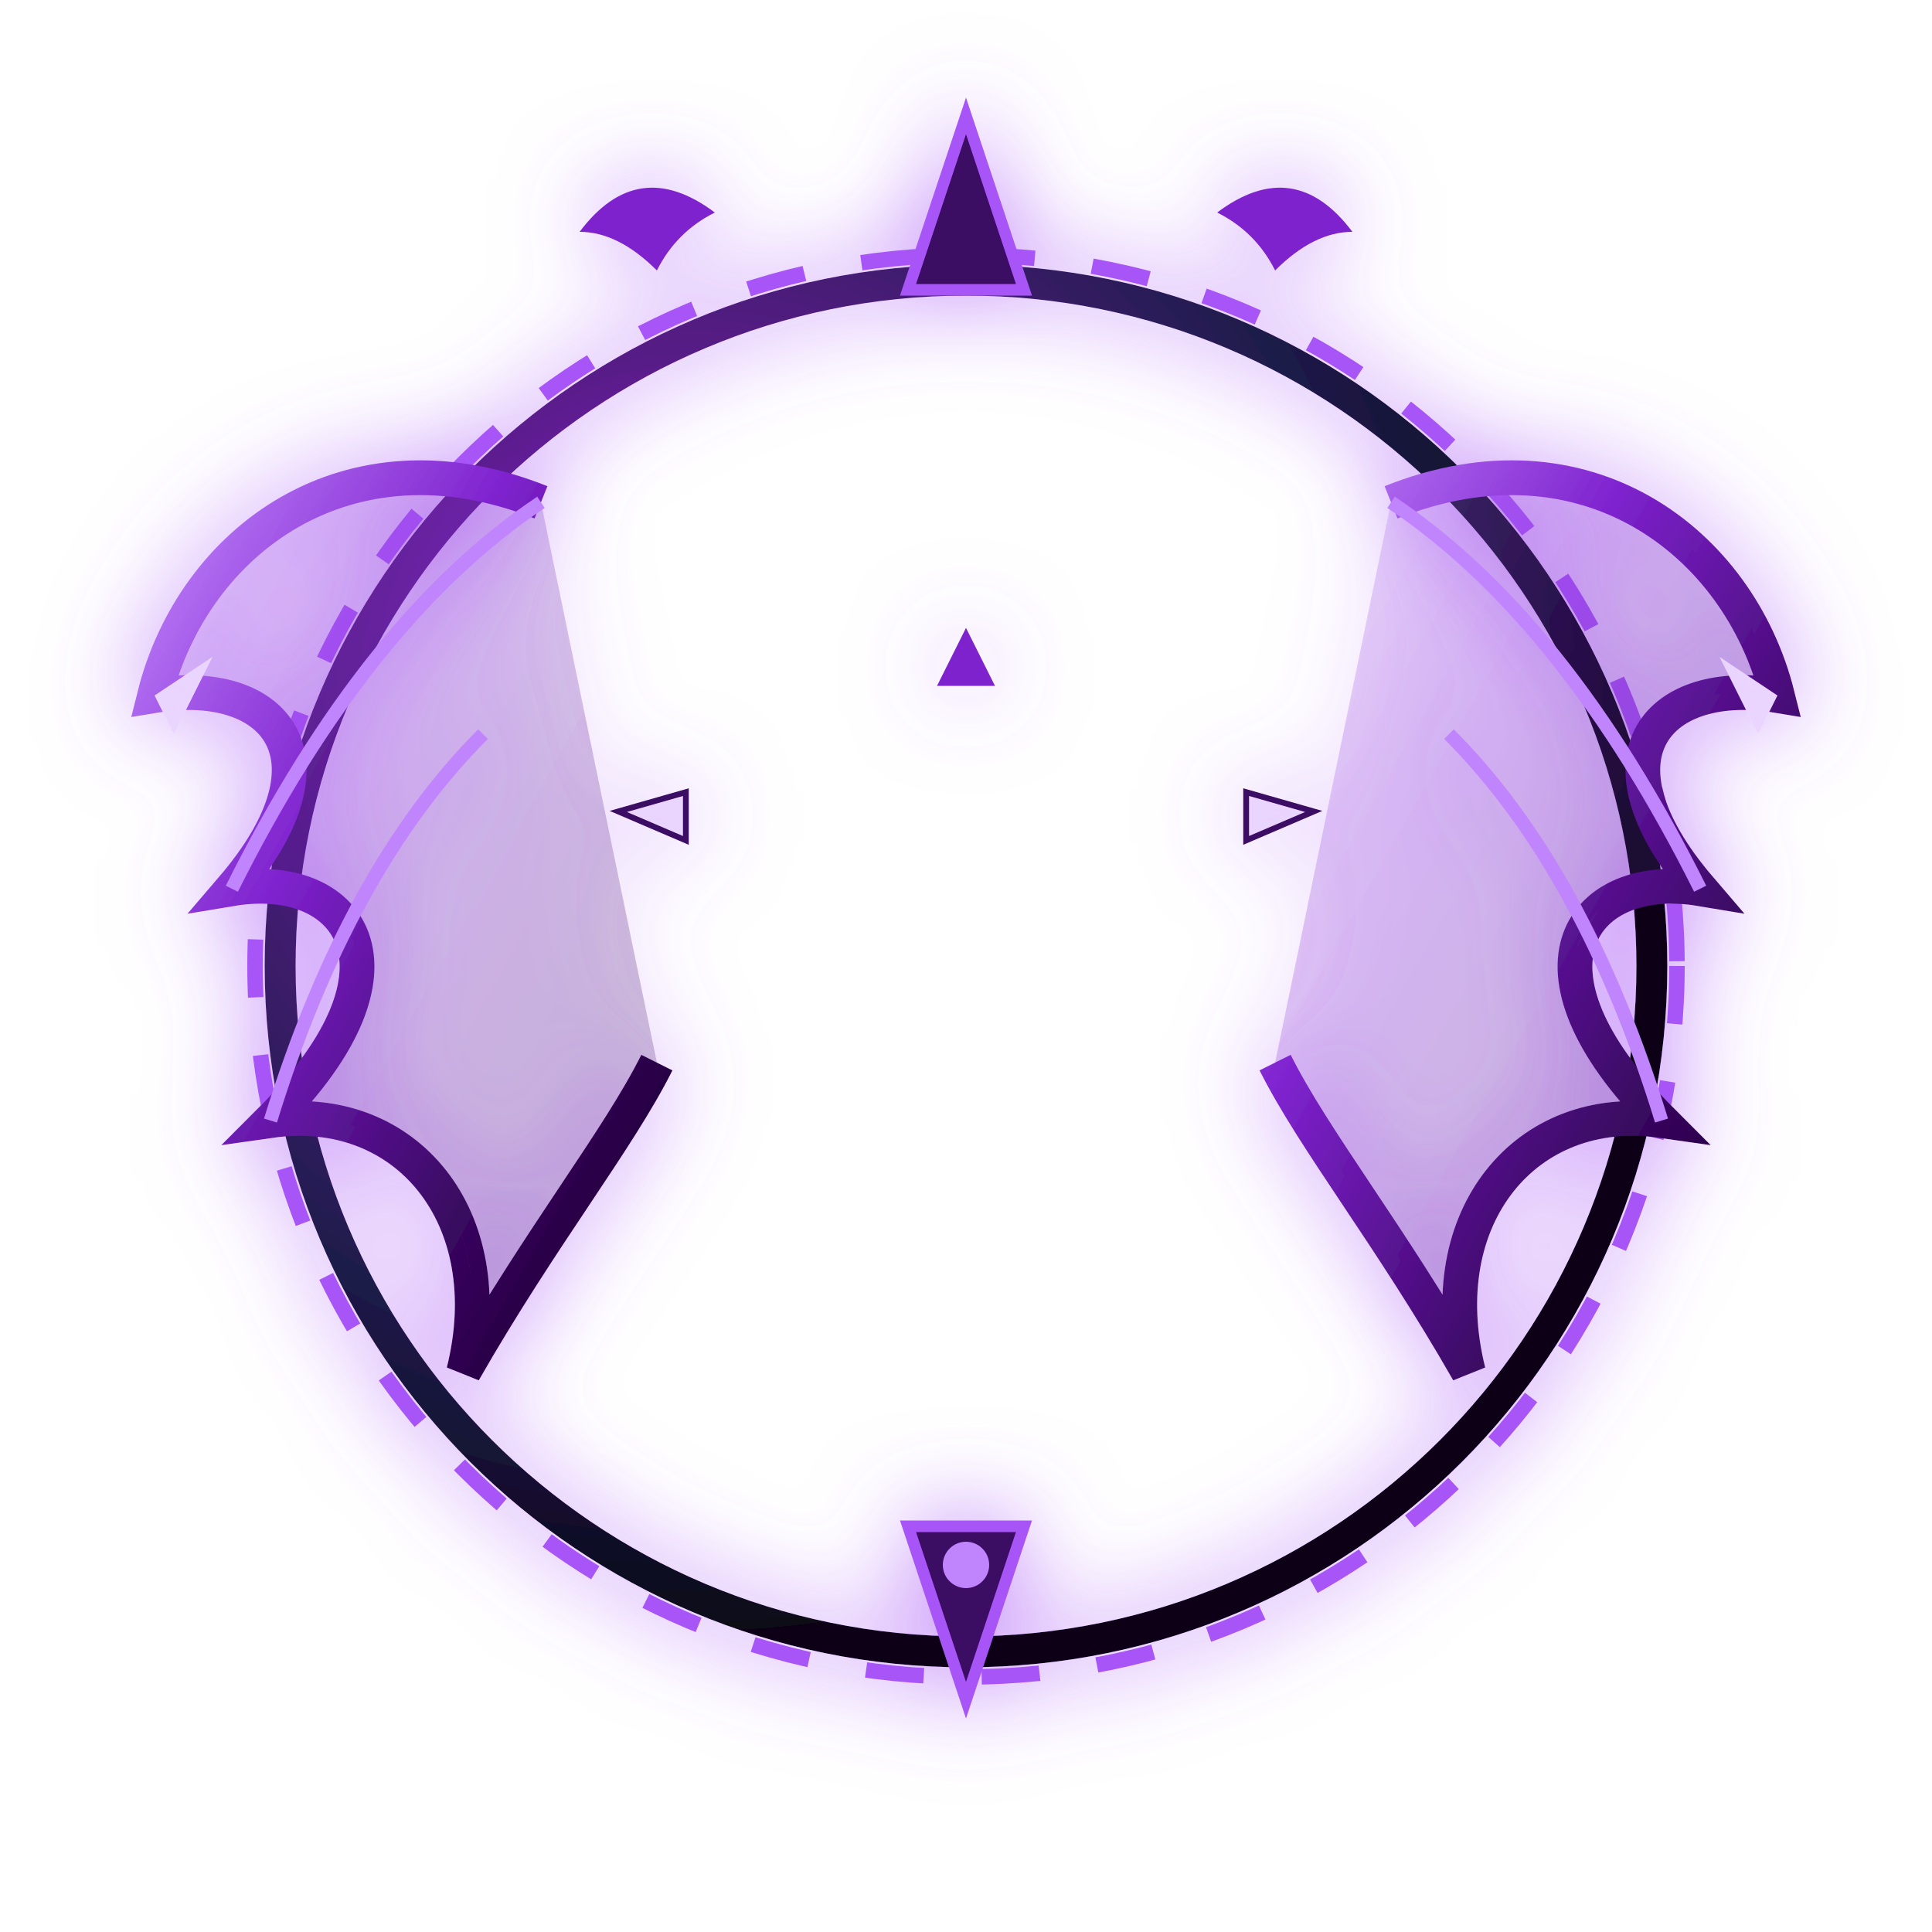
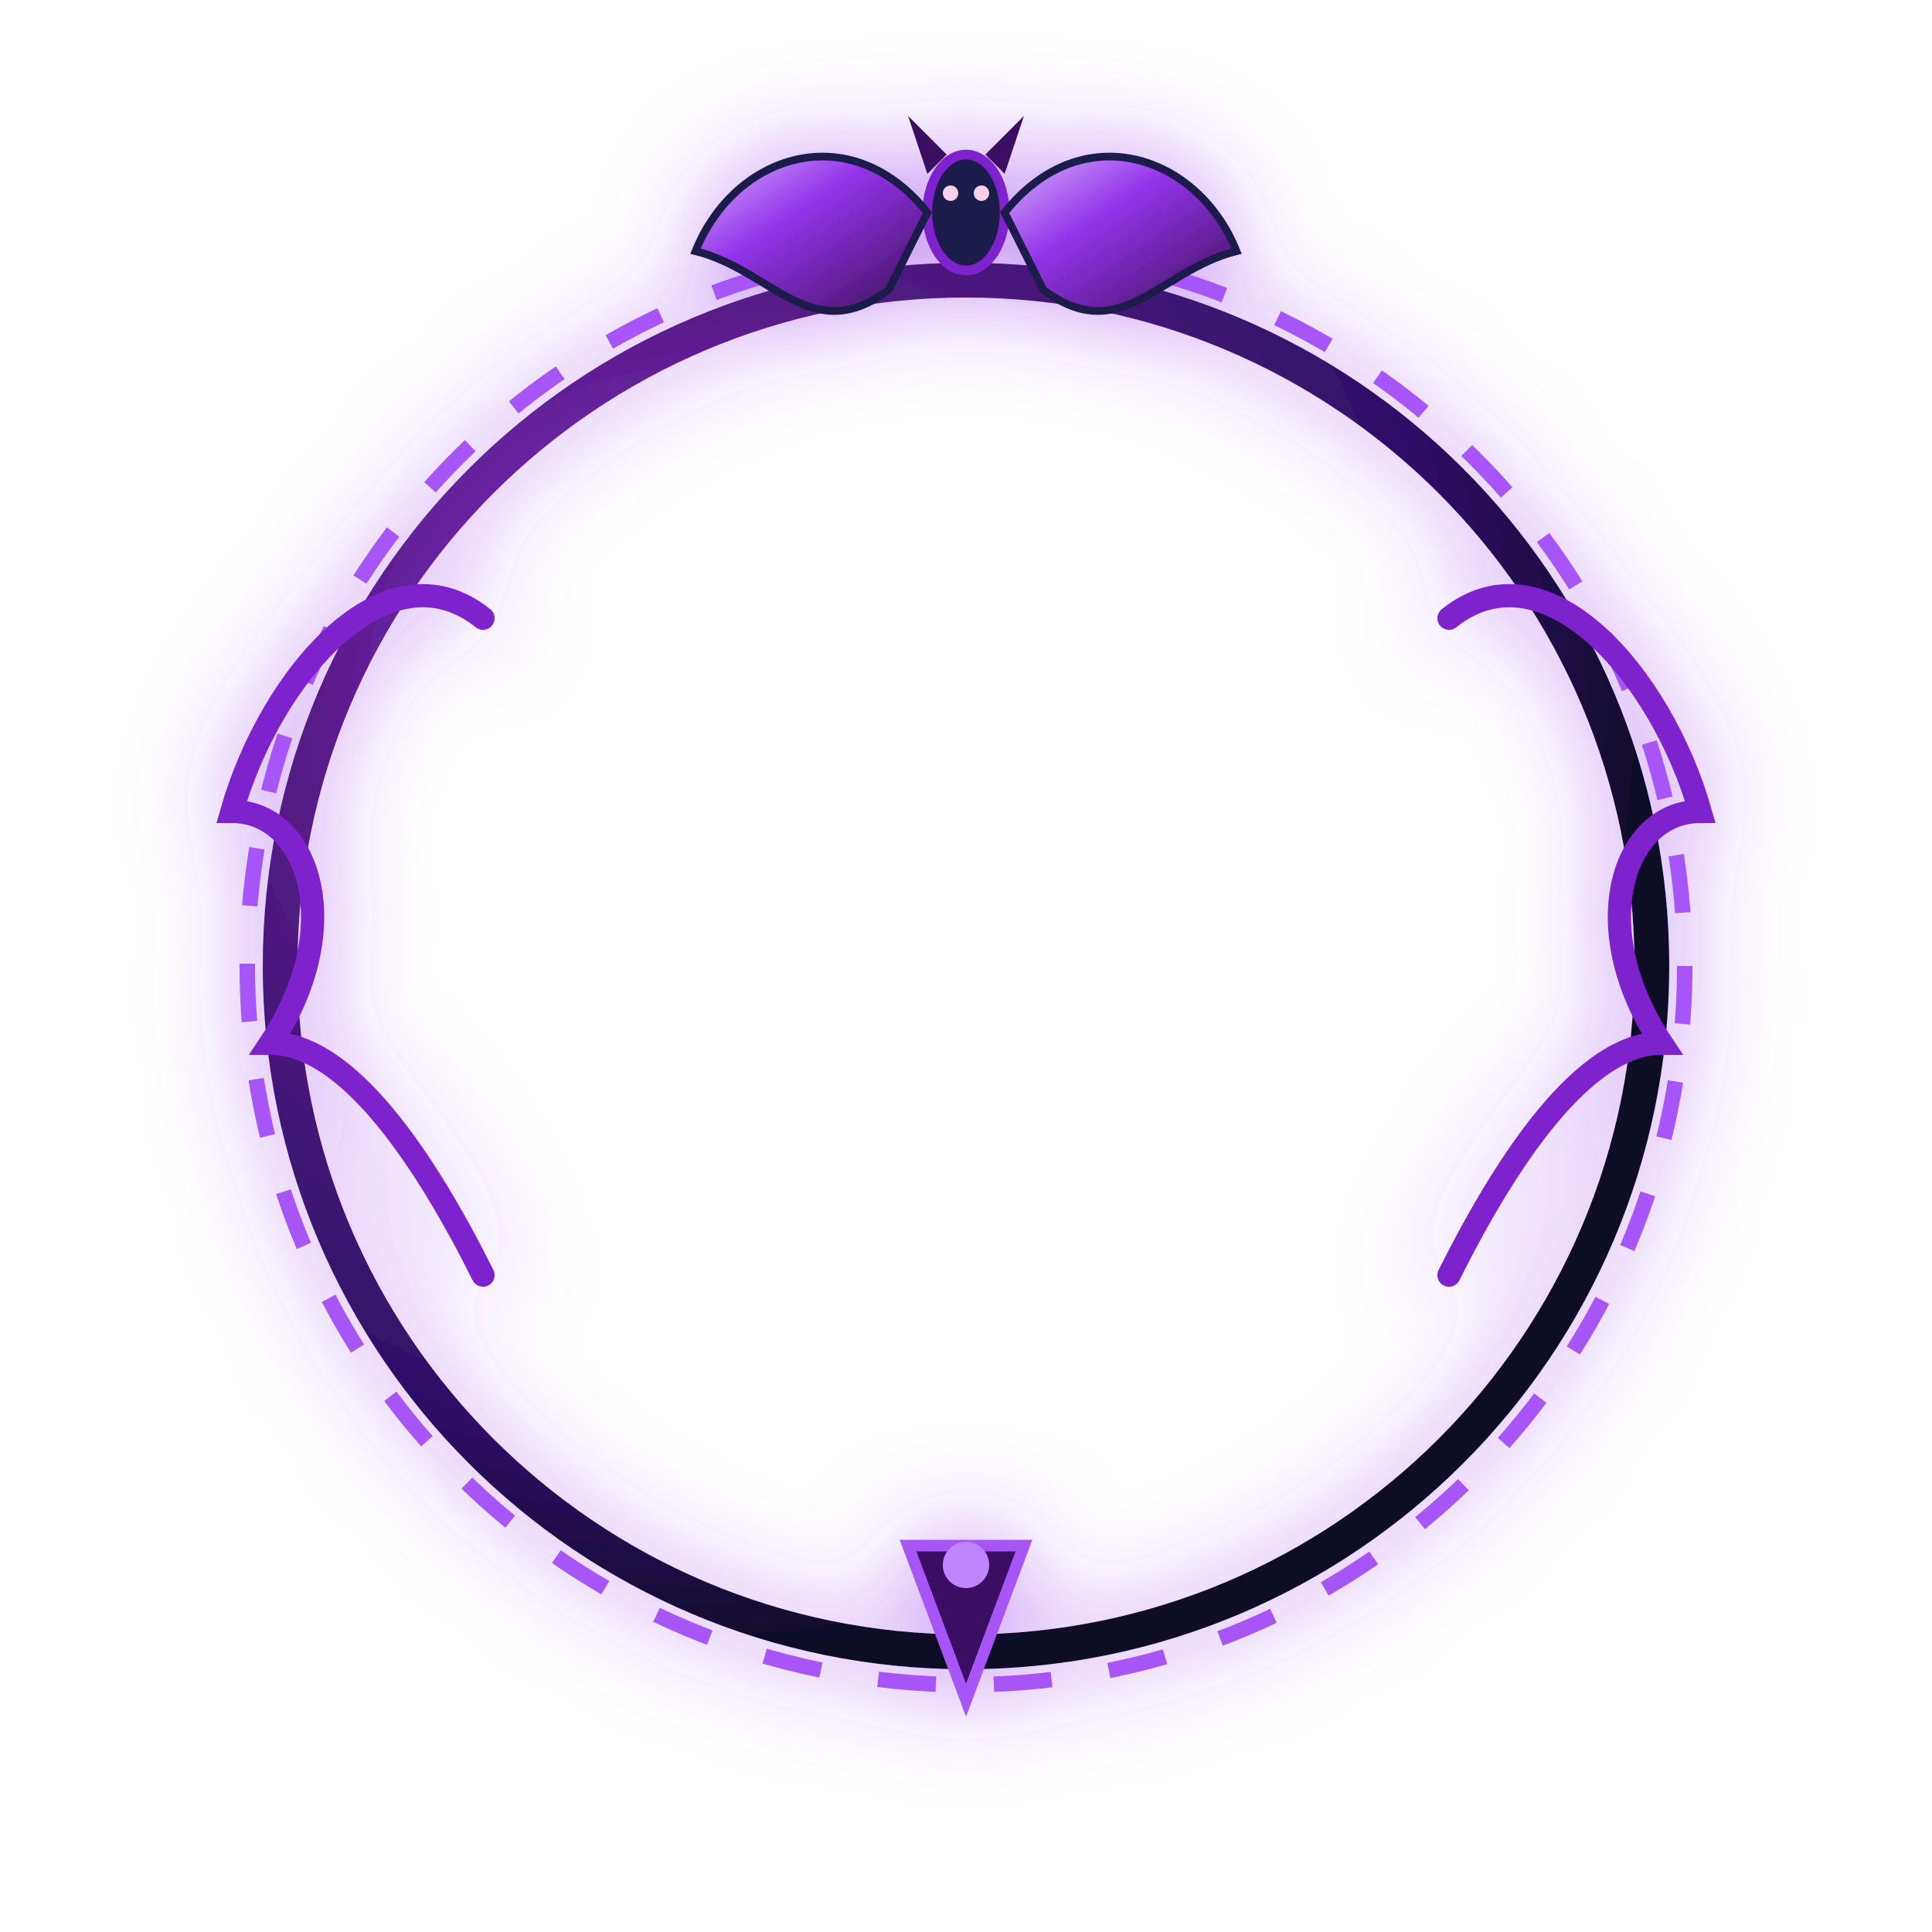
<svg xmlns="http://www.w3.org/2000/svg" viewBox="0 0 100 100" fill="none">
  <defs>
-     <radialGradient id="batGothic" cx="30%" cy="30%" r="70%">
+     <radialGradient id="batGothicRing" cx="30%" cy="30%" r="70%">
      <stop offset="0%" stop-color="#9333ea" />
-       <stop offset="35%" stop-color="#581c87" />
-       <stop offset="70%" stop-color="#1e1b4b" />
-       <stop offset="100%" stop-color="#090514" />
+       <stop offset="40%" stop-color="#581c87" />
+       <stop offset="80%" stop-color="#2e1065" />
+       <stop offset="100%" stop-color="#0f0728" />
    </radialGradient>
-     <linearGradient id="batWingSkin" x1="0" y1="0" x2="1" y2="1">
-       <stop offset="0%" stop-color="#c084fc" />
-       <stop offset="35%" stop-color="#7e22ce" />
-       <stop offset="70%" stop-color="#3b0764" />
-       <stop offset="100%" stop-color="#140224" />
+     <linearGradient id="batWingGrad2" x1="0" y1="0" x2="1" y2="1">
+       <stop offset="0%" stop-color="#d8b4fe" />
+       <stop offset="40%" stop-color="#9333ea" />
+       <stop offset="80%" stop-color="#581c87" />
+       <stop offset="100%" stop-color="#1e1b4b" />
    </linearGradient>
-     <filter id="batAura" x="-25%" y="-25%" width="150%" height="150%">
-       <feDropShadow dx="0" dy="1.5" stdDeviation="1.5" flood-color="#000" flood-opacity="0.9" />
-       <feDropShadow dx="0" dy="0" stdDeviation="2.5" flood-color="#a855f7" flood-opacity="0.7" />
+     <filter id="batCalmShadow" x="-20%" y="-20%" width="140%" height="140%">
+       <feDropShadow dx="0" dy="1.5" stdDeviation="1.5" flood-color="#000" flood-opacity="0.85" />
+       <feDropShadow dx="0" dy="0" stdDeviation="2.5" flood-color="#9333ea" flood-opacity="0.5" />
    </filter>
  </defs>
-   <g filter="url(#batAura)">
-     <circle cx="50" cy="50" r="35.5" stroke="url(#batGothic)" stroke-width="1.6" />
-     <circle cx="50" cy="50" r="36.8" stroke="#a855f7" stroke-width="0.8" stroke-dasharray="3 3" />
-     <path d="M28,26 C18,22 10,28 8,36 C14,35 18,39 12,46 C18,45 22,50 14,58 C21,57 26,63 24,71 C28,64 32,59 34,55" fill="none" stroke="url(#batWingSkin)" stroke-width="1.8" />
-     <path d="M28,26 C18,22 10,28 8,36 C14,35 18,39 12,46 C18,45 22,50 14,58 C21,57 26,63 24,71 C28,64 32,59 34,55 Z" fill="url(#batWingSkin)" fill-opacity="0.25" />
-     <path d="M28,26 Q19,32 12,46" stroke="#c084fc" stroke-width="0.7" />
-     <path d="M25,38 Q18,45 14,58" stroke="#c084fc" stroke-width="0.7" />
-     <polygon points="8,36 11,34 9,38" fill="#e9d5ff" />
-     <path d="M72,26 C82,22 90,28 92,36 C86,35 82,39 88,46 C82,45 78,50 86,58 C79,57 74,63 76,71 C72,64 68,59 66,55" fill="none" stroke="url(#batWingSkin)" stroke-width="1.8" />
-     <path d="M72,26 C82,22 90,28 92,36 C86,35 82,39 88,46 C82,45 78,50 86,58 C79,57 74,63 76,71 C72,64 68,59 66,55 Z" fill="url(#batWingSkin)" fill-opacity="0.25" />
-     <path d="M72,26 Q81,32 88,46" stroke="#c084fc" stroke-width="0.7" />
-     <path d="M75,38 Q82,45 86,58" stroke="#c084fc" stroke-width="0.7" />
-     <polygon points="92,36 89,34 91,38" fill="#e9d5ff" />
-     <polygon points="50,6 47,15 53,15" fill="#3b0764" stroke="#a855f7" stroke-width="0.6" />
-     <path d="M30,12 Q33,8 37,11 Q35,12 34,14 Q32,12 30,12 Z" fill="#7e22ce" />
-     <path d="M70,12 Q67,8 63,11 Q65,12 66,14 Q68,12 70,12 Z" fill="#7e22ce" />
-     <polygon points="50,88 47,79 53,79" fill="#3b0764" stroke="#a855f7" stroke-width="0.6" />
+   <g filter="url(#batCalmShadow)">
+     <circle cx="50" cy="50" r="35.5" stroke="url(#batGothicRing)" stroke-width="1.8" />
+     <circle cx="50" cy="50" r="37.2" stroke="#a855f7" stroke-width="0.8" stroke-dasharray="3 3" />
+     <path d="M25,32 C20,28 14,35 12,42 C16,42 18,48 14,54 C18,54 22,60 25,66" stroke="#7e22ce" stroke-width="1.2" stroke-linecap="round" fill="none" />
+     <path d="M75,32 C80,28 86,35 88,42 C84,42 82,48 86,54 C82,54 78,60 75,66" stroke="#7e22ce" stroke-width="1.2" stroke-linecap="round" fill="none" />
+     <polygon points="50,88 47,80 53,80" fill="#3b0764" stroke="#a855f7" stroke-width="0.6" />
    <circle cx="50" cy="81" r="1.2" fill="#c084fc" />
-     <polygon points="35.5,41 32,42 35.5,43.5" fill="#e9d5ff" stroke="#3b0764" stroke-width="0.3" />
-     <polygon points="64.5,41 68,42 64.5,43.5" fill="#e9d5ff" stroke="#3b0764" stroke-width="0.3" />
-     <polygon points="48.5,35.5 50,32.5 51.5,35.5" fill="#7e22ce" />
+     <g transform="translate(50, 11)">
+       <ellipse cx="0" cy="0" rx="2" ry="3" fill="#1e1b4b" stroke="#7e22ce" stroke-width="0.5" />
+       <polygon points="-2,-2 -3,-5 -1,-3" fill="#3b0764" />
+       <polygon points="2,-2 3,-5 1,-3" fill="#3b0764" />
+       <circle cx="-0.8" cy="-1" r="0.4" fill="#fbcfe8" />
+       <circle cx="0.8" cy="-1" r="0.4" fill="#fbcfe8" />
+       <g>
+         <path d="M-2,0 C-6,-5 -12,-3 -14,2 C-10,3 -8,7 -4,4 Z" fill="url(#batWingGrad2)" stroke="#1e1b4b" stroke-width="0.4" />
+         <animateTransform attributeName="transform" type="rotate" values="0 0,0; -35 0,0; 10 0,0; -35 0,0; 0 0,0; 0 0,0" keyTimes="0; 0.03; 0.06; 0.09; 0.12; 1" dur="8s" repeatCount="indefinite" />
+       </g>
+       <g>
+         <path d="M2,0 C6,-5 12,-3 14,2 C10,3 8,7 4,4 Z" fill="url(#batWingGrad2)" stroke="#1e1b4b" stroke-width="0.4" />
+         <animateTransform attributeName="transform" type="rotate" values="0 0,0; 35 0,0; -10 0,0; 35 0,0; 0 0,0; 0 0,0" keyTimes="0; 0.03; 0.06; 0.09; 0.12; 1" dur="8s" repeatCount="indefinite" />
+       </g>
+     </g>
  </g>
</svg>
